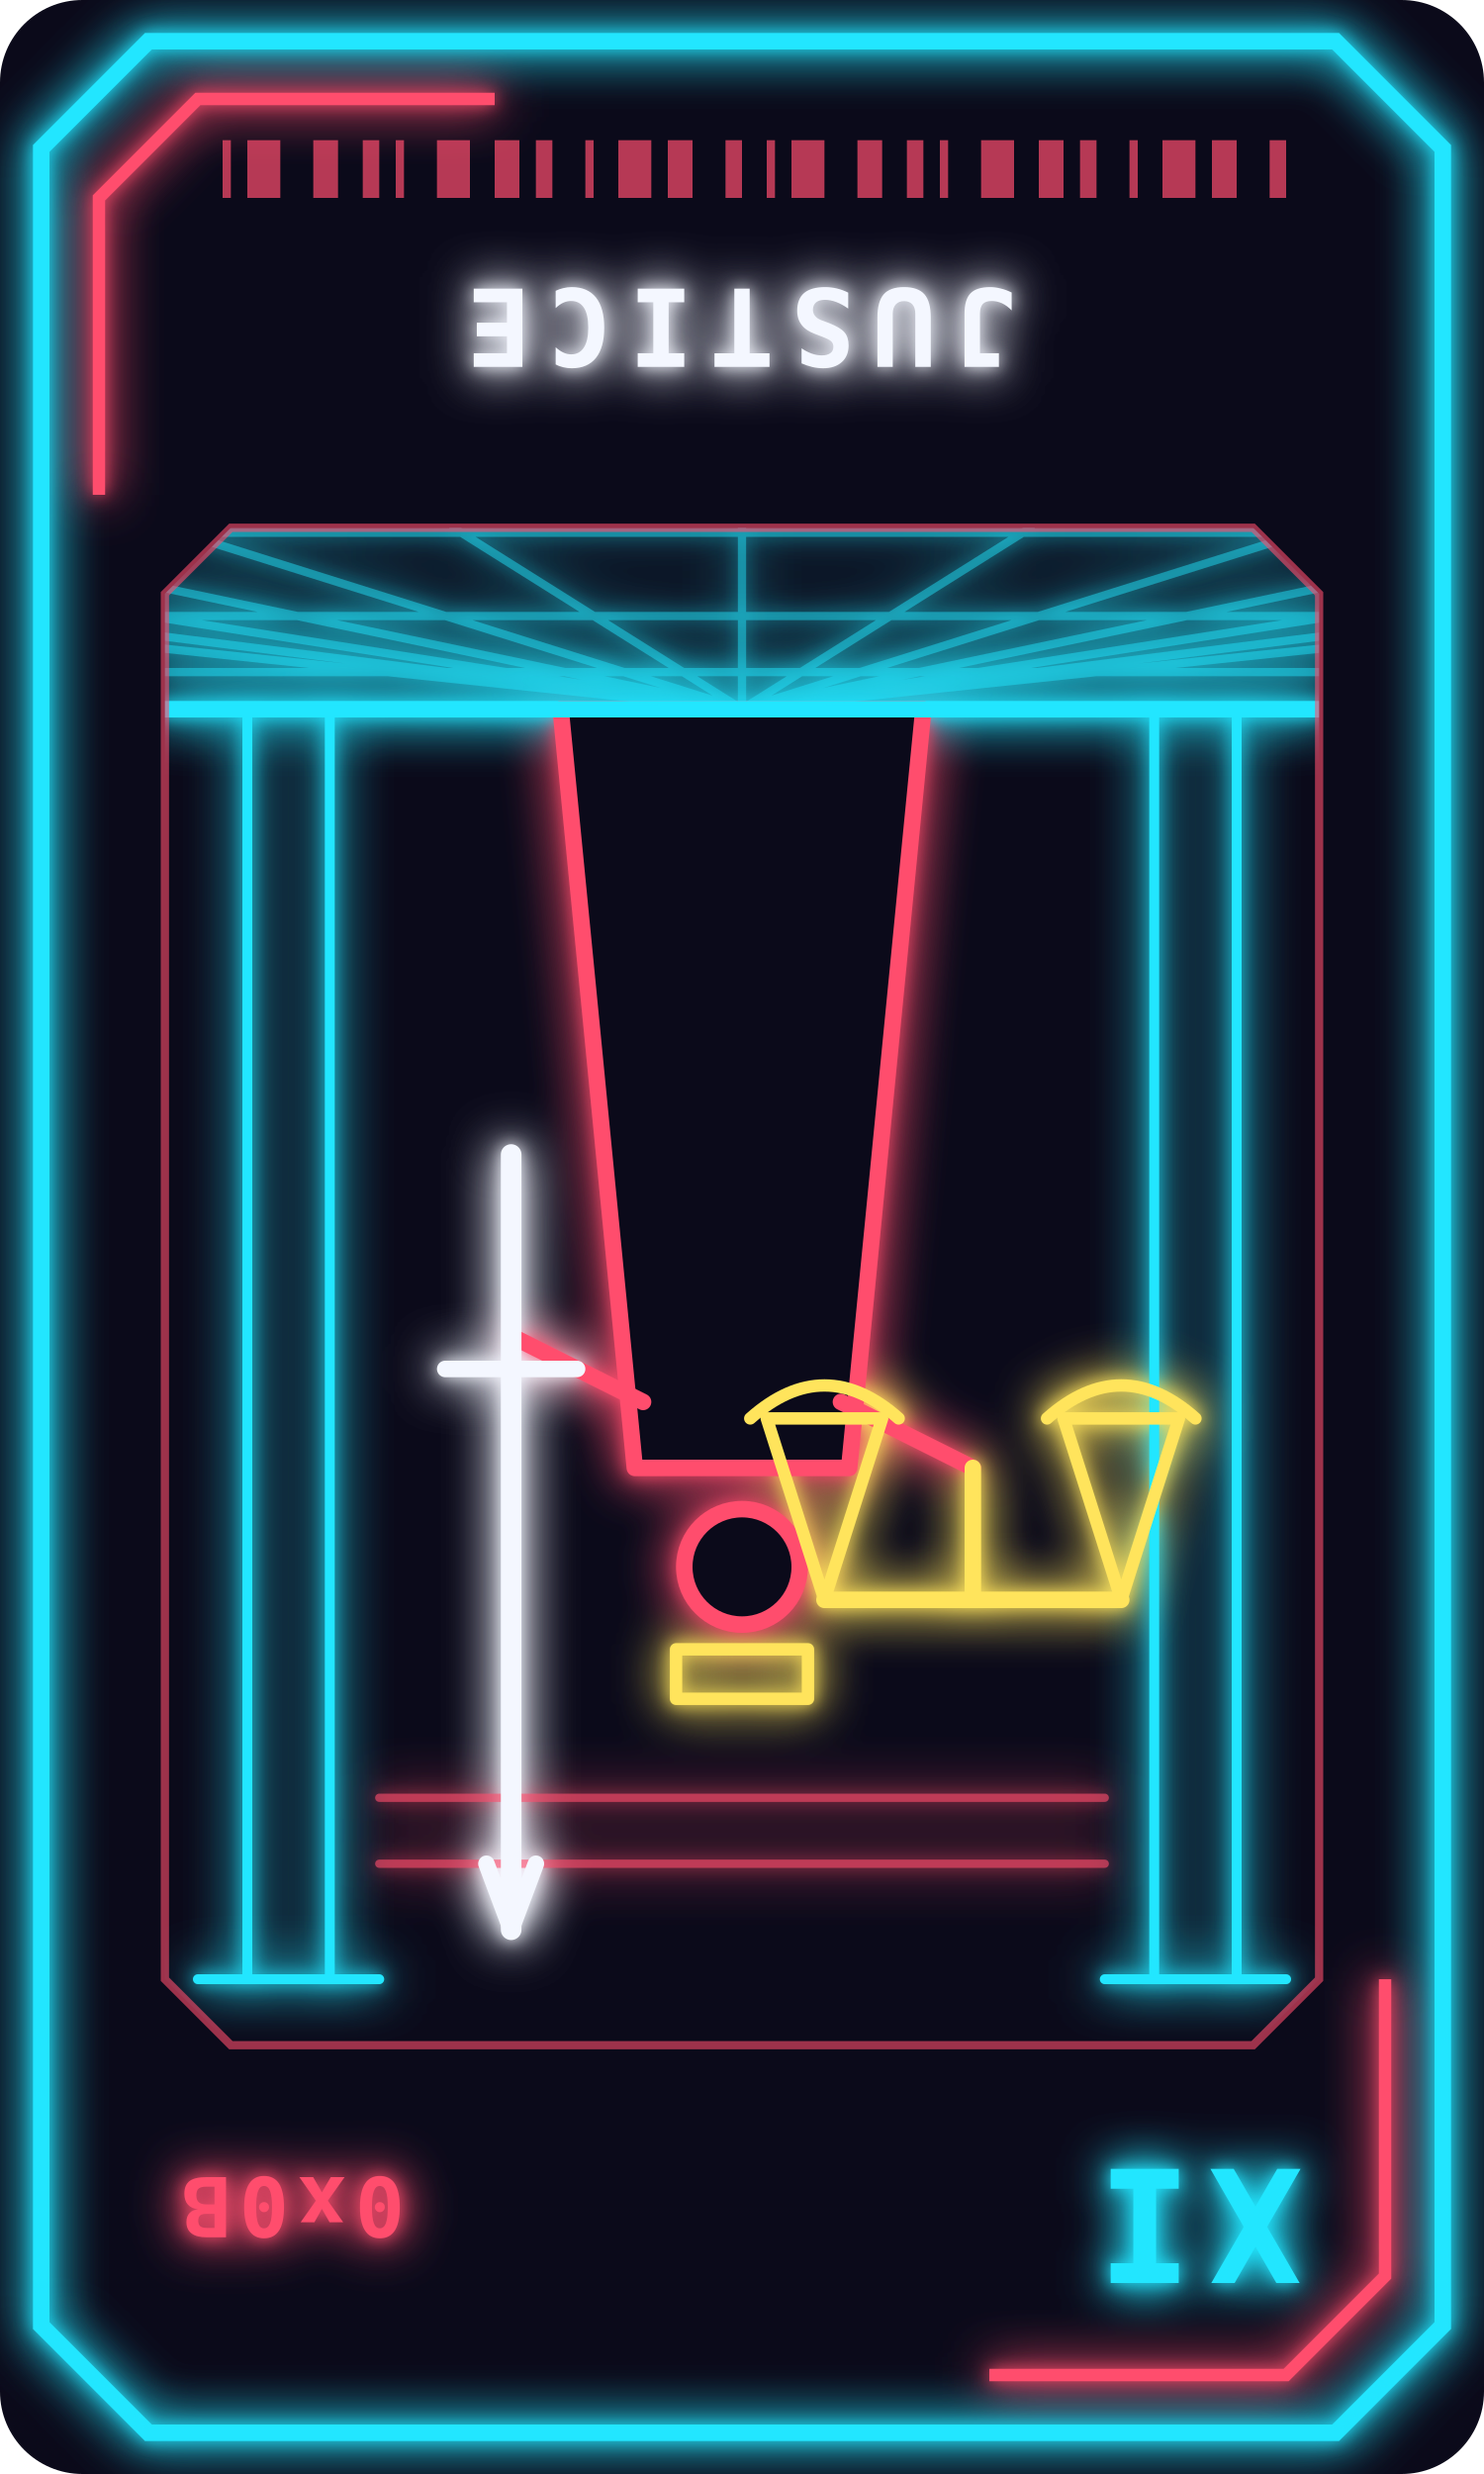
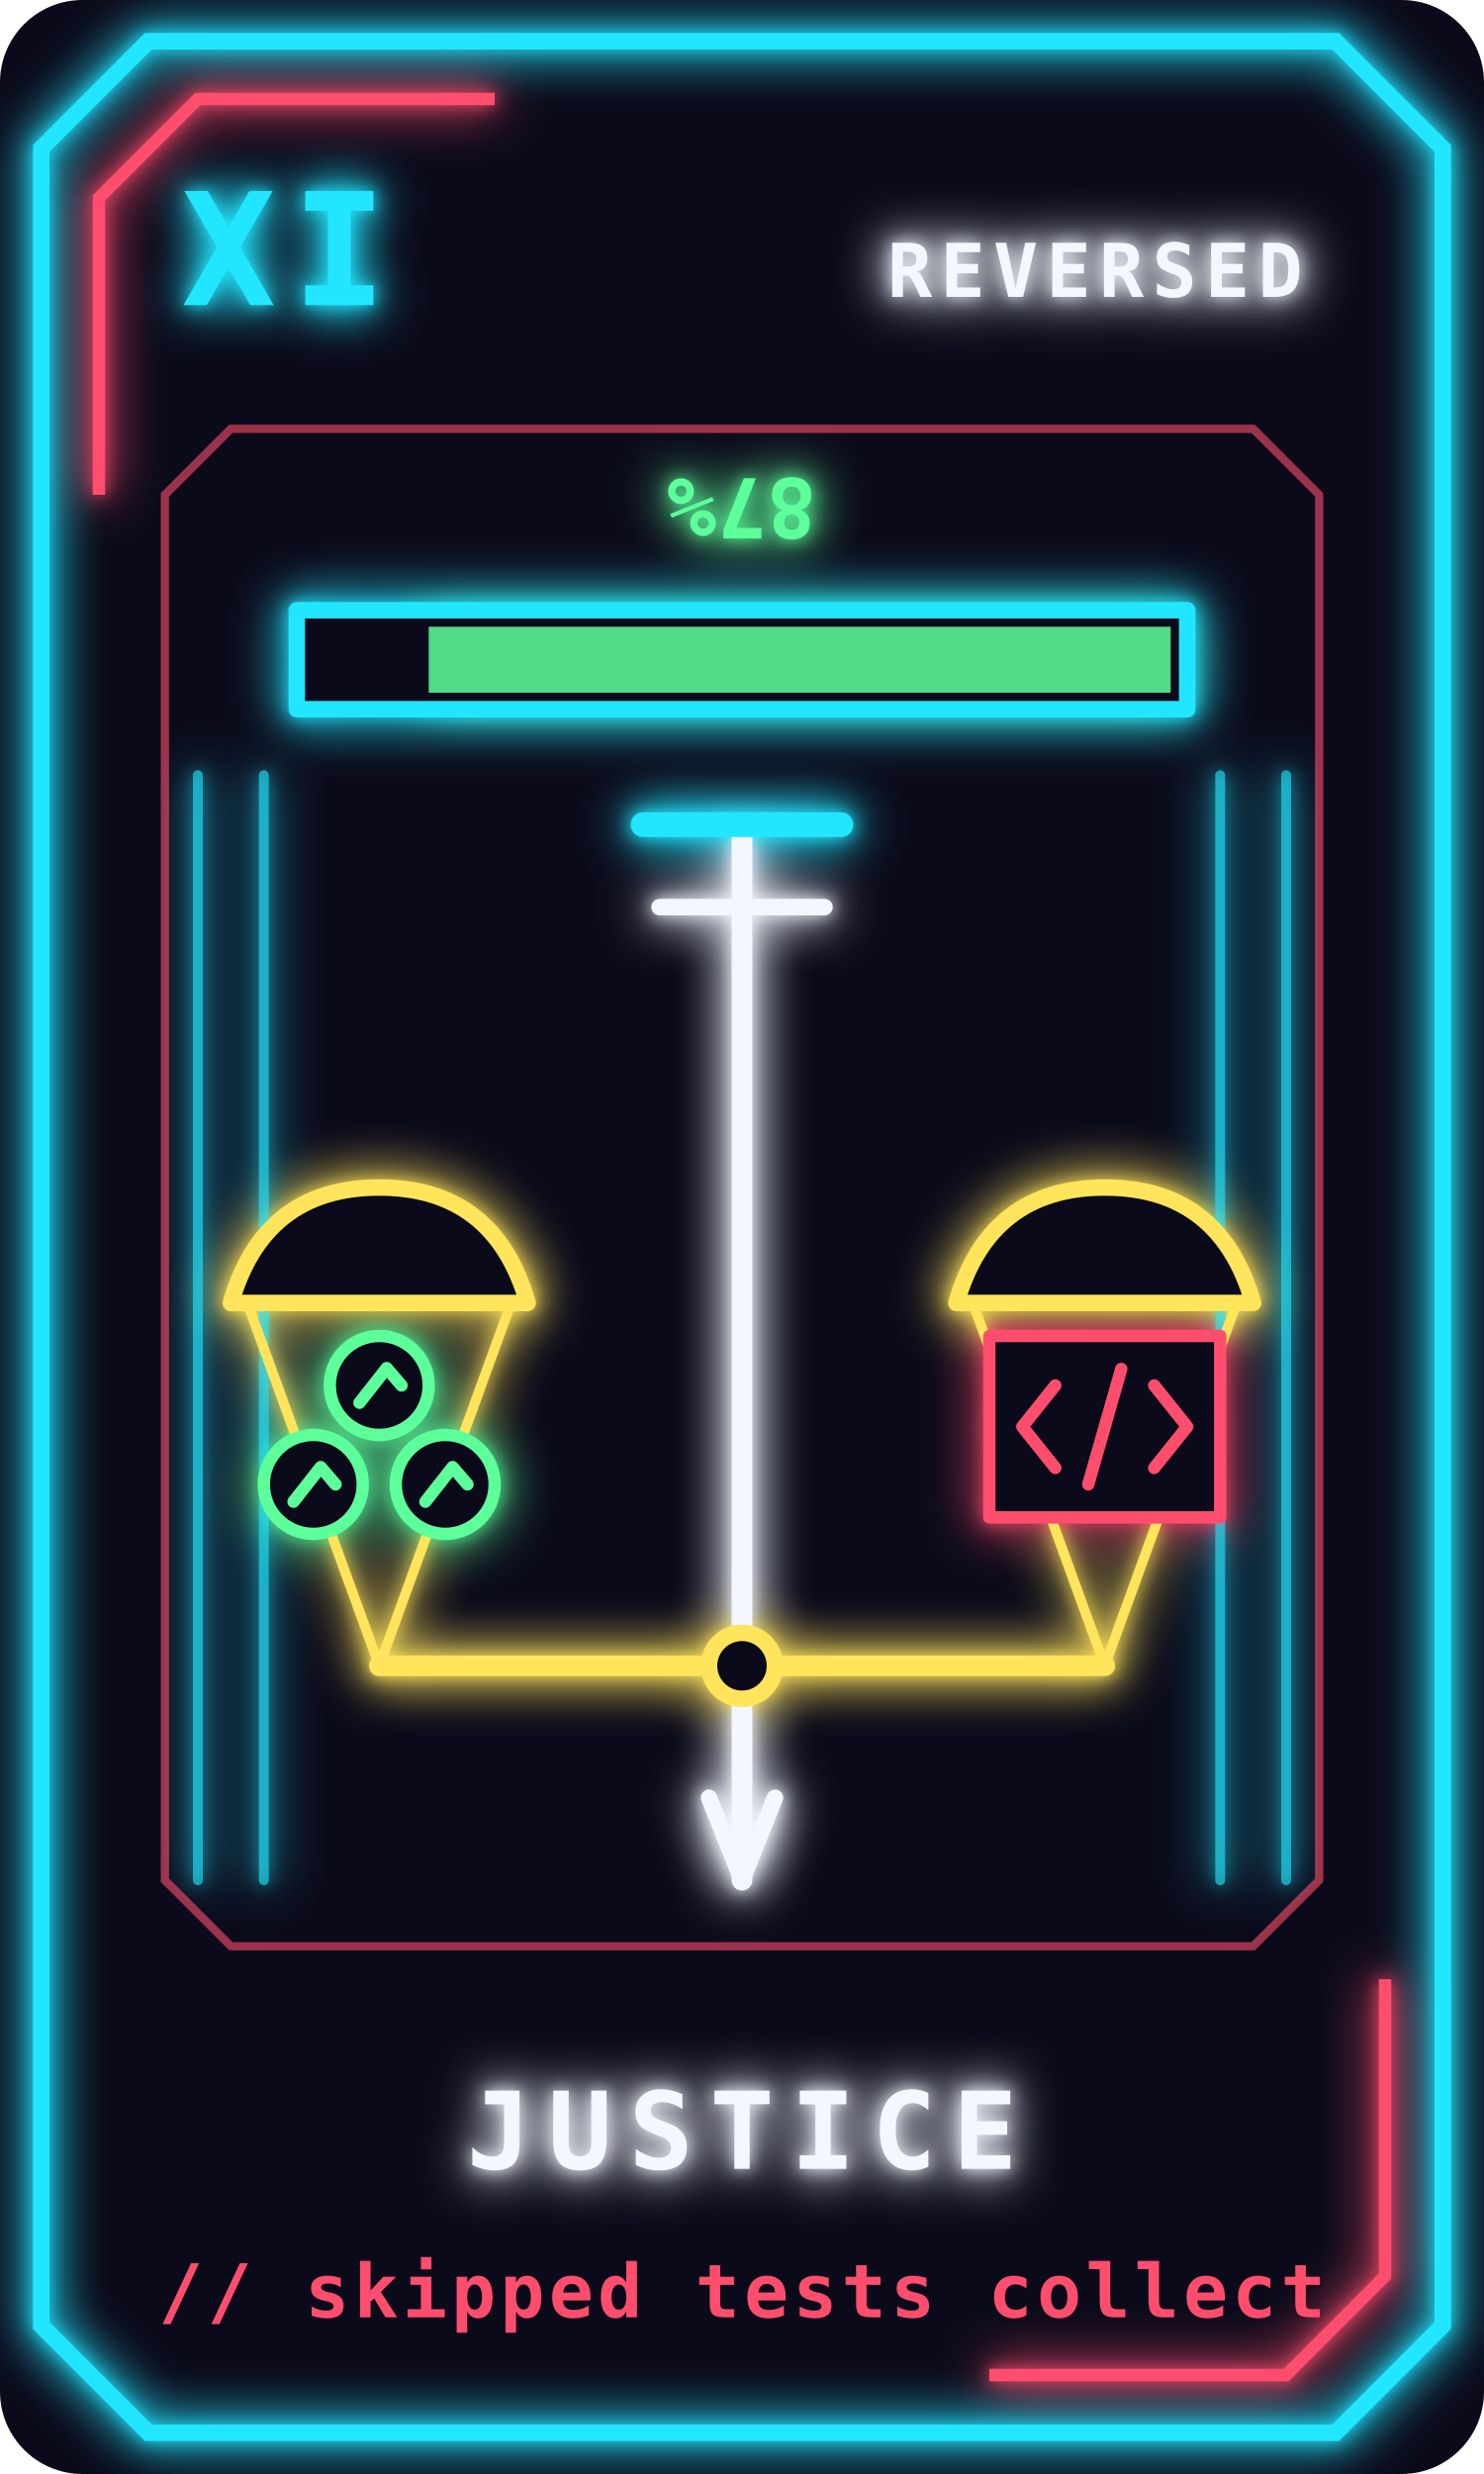
<svg xmlns="http://www.w3.org/2000/svg" width="180" height="300" viewBox="0 0 180 300">
-   <g transform="rotate(180 90 150)">
+   <g>
    <defs>
      <filter id="ds-neon" x="-30%" y="-30%" width="160%" height="160%" color-interpolation-filters="sRGB">
        <feGaussianBlur stdDeviation="3" result="wide" />
        <feGaussianBlur in="SourceGraphic" stdDeviation="1" result="near" />
        <feMerge>
          <feMergeNode in="wide" />
          <feMergeNode in="wide" />
          <feMergeNode in="near" />
          <feMergeNode in="SourceGraphic" />
        </feMerge>
      </filter>
      <clipPath id="ds-window">
        <path d="M-70 -84L-62 -92H62L70 -84V84L62 92H-62L-70 84Z" />
      </clipPath>
    </defs>
    <rect width="180" height="300" rx="10" fill="#0b0a1a" />
    <g filter="url(#ds-neon)">
      <path d="M18 5H162L175 18V282L162 295H18L5 282V18Z" fill="none" stroke="#22e6ff" stroke-width="2" />
      <path d="M12 60V24L24 12H60M168 240V276L156 288H120" fill="none" stroke="#ff4d6d" stroke-width="1.5" />
      <text x="22" y="37" font-family="ui-monospace, 'SF Mono', Menlo, Consolas, monospace" font-size="19" font-weight="bold" fill="#22e6ff" text-anchor="start" letter-spacing="2">XI</text>
-       <text x="158" y="36" font-family="ui-monospace, 'SF Mono', Menlo, Consolas, monospace" font-size="10" font-weight="bold" fill="#ff4d6d" text-anchor="end" letter-spacing="1">0x0B</text>
-       <text x="90" y="265" font-family="ui-monospace, 'SF Mono', Menlo, Consolas, monospace" font-size="13" font-weight="bold" fill="#f4f7ff" text-anchor="middle" letter-spacing="2">JUSTICE</text>
+       <text x="158" y="36" font-family="ui-monospace, 'SF Mono', Menlo, Consolas, monospace" font-size="9" font-weight="bold" fill="#f4f7ff" text-anchor="end" letter-spacing="1">REVERSED</text>
+       <text x="90" y="263" font-family="ui-monospace, 'SF Mono', Menlo, Consolas, monospace" font-size="13" font-weight="bold" fill="#f4f7ff" text-anchor="middle" letter-spacing="2">JUSTICE</text>
    </g>
-     <g opacity="0.7">
-       <rect x="24" y="276" width="2" height="7" fill="#ff4d6d" />
-       <rect x="30" y="276" width="3" height="7" fill="#ff4d6d" />
-       <rect x="35" y="276" width="4" height="7" fill="#ff4d6d" />
-       <rect x="42" y="276" width="1" height="7" fill="#ff4d6d" />
-       <rect x="47" y="276" width="2" height="7" fill="#ff4d6d" />
-       <rect x="51" y="276" width="3" height="7" fill="#ff4d6d" />
-       <rect x="57" y="276" width="4" height="7" fill="#ff4d6d" />
-       <rect x="65" y="276" width="1" height="7" fill="#ff4d6d" />
-       <rect x="68" y="276" width="2" height="7" fill="#ff4d6d" />
-       <rect x="73" y="276" width="3" height="7" fill="#ff4d6d" />
-       <rect x="80" y="276" width="4" height="7" fill="#ff4d6d" />
-       <rect x="86" y="276" width="1" height="7" fill="#ff4d6d" />
-       <rect x="90" y="276" width="2" height="7" fill="#ff4d6d" />
-       <rect x="96" y="276" width="3" height="7" fill="#ff4d6d" />
-       <rect x="101" y="276" width="4" height="7" fill="#ff4d6d" />
-       <rect x="108" y="276" width="1" height="7" fill="#ff4d6d" />
-       <rect x="113" y="276" width="2" height="7" fill="#ff4d6d" />
-       <rect x="117" y="276" width="3" height="7" fill="#ff4d6d" />
-       <rect x="123" y="276" width="4" height="7" fill="#ff4d6d" />
-       <rect x="131" y="276" width="1" height="7" fill="#ff4d6d" />
-       <rect x="134" y="276" width="2" height="7" fill="#ff4d6d" />
-       <rect x="139" y="276" width="3" height="7" fill="#ff4d6d" />
-       <rect x="146" y="276" width="4" height="7" fill="#ff4d6d" />
-       <rect x="152" y="276" width="1" height="7" fill="#ff4d6d" />
-     </g>
+     <text x="90" y="281" font-family="ui-monospace, 'SF Mono', Menlo, Consolas, monospace" font-size="9" font-weight="bold" fill="#ff4d6d" text-anchor="middle" letter-spacing="0.5">// skipped tests collect</text>
    <g transform="translate(90 144)">
      <g clip-path="url(#ds-window)">
-         <g filter="url(#ds-neon)">
-           <path d="M-60 -84V70M-50 -84V70M-66 -84H-44M50 -84V70M60 -84V70M44 -84H66" fill="none" stroke="#22e6ff" stroke-width="1.2" stroke-linecap="round" stroke-linejoin="round" />
+         <g filter="url(#ds-neon)" transform="rotate(180)">
          <g opacity="0.6">
-             <path d="M-44 -70H44M-44 -62H44" fill="none" stroke="#ff4d6d" stroke-width="1" stroke-linecap="round" stroke-linejoin="round" />
+             <path d="M-66 -84V50M-58 -84V50M58 -84V50M66 -84V50" fill="none" stroke="#22e6ff" stroke-width="1.2" stroke-linecap="round" stroke-linejoin="round" />
          </g>
-           <path d="M-13 -22H13L22 70H-22Z" fill="#0b0a1a" stroke="#ff4d6d" stroke-width="2" stroke-linecap="round" stroke-linejoin="round" />
-           <circle cx="0" cy="-34" r="7" fill="#0b0a1a" stroke="#ff4d6d" stroke-width="2" />
-           <path d="M-8 -44H8V-50H-8Z" fill="none" stroke="#ffe45c" stroke-width="1.5" stroke-linecap="round" stroke-linejoin="round" />
-           <path d="M12 -14L28 -6" fill="none" stroke="#ff4d6d" stroke-width="2" stroke-linecap="round" stroke-linejoin="round" />
-           <path d="M28 -78V16" fill="none" stroke="#f4f7ff" stroke-width="2.5" stroke-linecap="round" stroke-linejoin="round" />
-           <path d="M20 -10H36M28 -78L25 -70M28 -78L31 -70" fill="none" stroke="#f4f7ff" stroke-width="2" stroke-linecap="round" stroke-linejoin="round" />
-           <path d="M-12 -14L-28 -22" fill="none" stroke="#ff4d6d" stroke-width="2" stroke-linecap="round" stroke-linejoin="round" />
-           <path d="M-28 -22V-38M-46 -38H-10" fill="none" stroke="#ffe45c" stroke-width="2" stroke-linecap="round" stroke-linejoin="round" />
-           <path d="M-46 -38L-53 -16H-39ZM-10 -38L-17 -16H-3Z" fill="none" stroke="#ffe45c" stroke-width="1.5" stroke-linecap="round" stroke-linejoin="round" />
-           <path d="M-55 -16Q-46 -8 -37 -16M-19 -16Q-10 -8 -1 -16" fill="none" stroke="#ffe45c" stroke-width="1.5" stroke-linecap="round" stroke-linejoin="round" />
-           <path d="M-70 70H70" fill="none" stroke="#22e6ff" stroke-width="2" stroke-linecap="round" stroke-linejoin="round" />
-           <g opacity="0.45">
-             <path d="M-70 70H70M-70 74.5H70M-70 81.3H70M-70 91.4H70M0 70L-210 92M0 70L-175 92M0 70L-140 92M0 70L-105 92M0 70L-70 92M0 70L-35 92M0 70L0 92M0 70L35 92M0 70L70 92M0 70L105 92M0 70L140 92M0 70L175 92M0 70L210 92" fill="none" stroke="#22e6ff" stroke-width="1" stroke-linecap="round" stroke-linejoin="round" />
-           </g>
+           <path d="M0 -84V44" fill="none" stroke="#f4f7ff" stroke-width="2.5" stroke-linecap="round" stroke-linejoin="round" />
+           <path d="M0 -84L-4 -74M0 -84L4 -74M-10 34H10" fill="none" stroke="#f4f7ff" stroke-width="2" stroke-linecap="round" stroke-linejoin="round" />
+           <path d="M-12 44H12" fill="none" stroke="#22e6ff" stroke-width="3" stroke-linecap="round" stroke-linejoin="round" />
+           <path d="M-44 -58H44" fill="none" stroke="#ffe45c" stroke-width="2.5" stroke-linecap="round" stroke-linejoin="round" />
+           <circle cx="0" cy="-58" r="4" fill="#0b0a1a" stroke="#ffe45c" stroke-width="2" />
+           <path d="M-44 -58L-60 -14M-44 -58L-28 -14M44 -58L28 -14M44 -58L60 -14" fill="none" stroke="#ffe45c" stroke-width="1.2" stroke-linecap="round" stroke-linejoin="round" />
+           <path d="M-62 -14H-26Q-30 0 -44 0Q-58 0 -62 -14Z" fill="#0b0a1a" stroke="#ffe45c" stroke-width="2" stroke-linecap="round" stroke-linejoin="round" />
+           <path d="M26 -14H62Q58 0 44 0Q30 0 26 -14Z" fill="#0b0a1a" stroke="#ffe45c" stroke-width="2" stroke-linecap="round" stroke-linejoin="round" />
+           <path d="M-58 -40h28v22h-28Z" fill="#0b0a1a" stroke="#ff4d6d" stroke-width="1.5" stroke-linecap="round" stroke-linejoin="round" />
+           <path d="M-50 -34L-54 -29L-50 -24M-38 -34L-34 -29L-38 -24M-42 -36L-46 -22" fill="none" stroke="#ff4d6d" stroke-width="1.5" stroke-linecap="round" stroke-linejoin="round" />
+           <circle cx="36" cy="-36" r="6" fill="#0b0a1a" stroke="#5dff9b" stroke-width="1.5" />
+           <path d="M33.3 -36l1.8 2.1l3.3 -4.2" fill="none" stroke="#5dff9b" stroke-width="1.5" stroke-linecap="round" stroke-linejoin="round" />
+           <circle cx="52" cy="-36" r="6" fill="#0b0a1a" stroke="#5dff9b" stroke-width="1.5" />
+           <path d="M49.3 -36l1.8 2.1l3.3 -4.2" fill="none" stroke="#5dff9b" stroke-width="1.5" stroke-linecap="round" stroke-linejoin="round" />
+           <circle cx="44" cy="-24" r="6" fill="#0b0a1a" stroke="#5dff9b" stroke-width="1.5" />
+           <path d="M41.3 -24l1.8 2.1l3.3 -4.2" fill="none" stroke="#5dff9b" stroke-width="1.5" stroke-linecap="round" stroke-linejoin="round" />
+           <path d="M-54 58h108v12h-108Z" fill="#0b0a1a" stroke="#22e6ff" stroke-width="2" stroke-linecap="round" stroke-linejoin="round" />
+           <rect x="-52" y="60" width="90" height="8" fill="#5dff9b" opacity="0.85" />
+           <text x="0" y="86" font-family="ui-monospace, 'SF Mono', Menlo, Consolas, monospace" font-size="10" font-weight="bold" fill="#5dff9b" text-anchor="middle">87%</text>
        </g>
      </g>
      <path d="M-70 -84L-62 -92H62L70 -84V84L62 92H-62L-70 84Z" fill="none" stroke="#ff4d6d" stroke-width="1" opacity="0.6" />
    </g>
  </g>
</svg>
